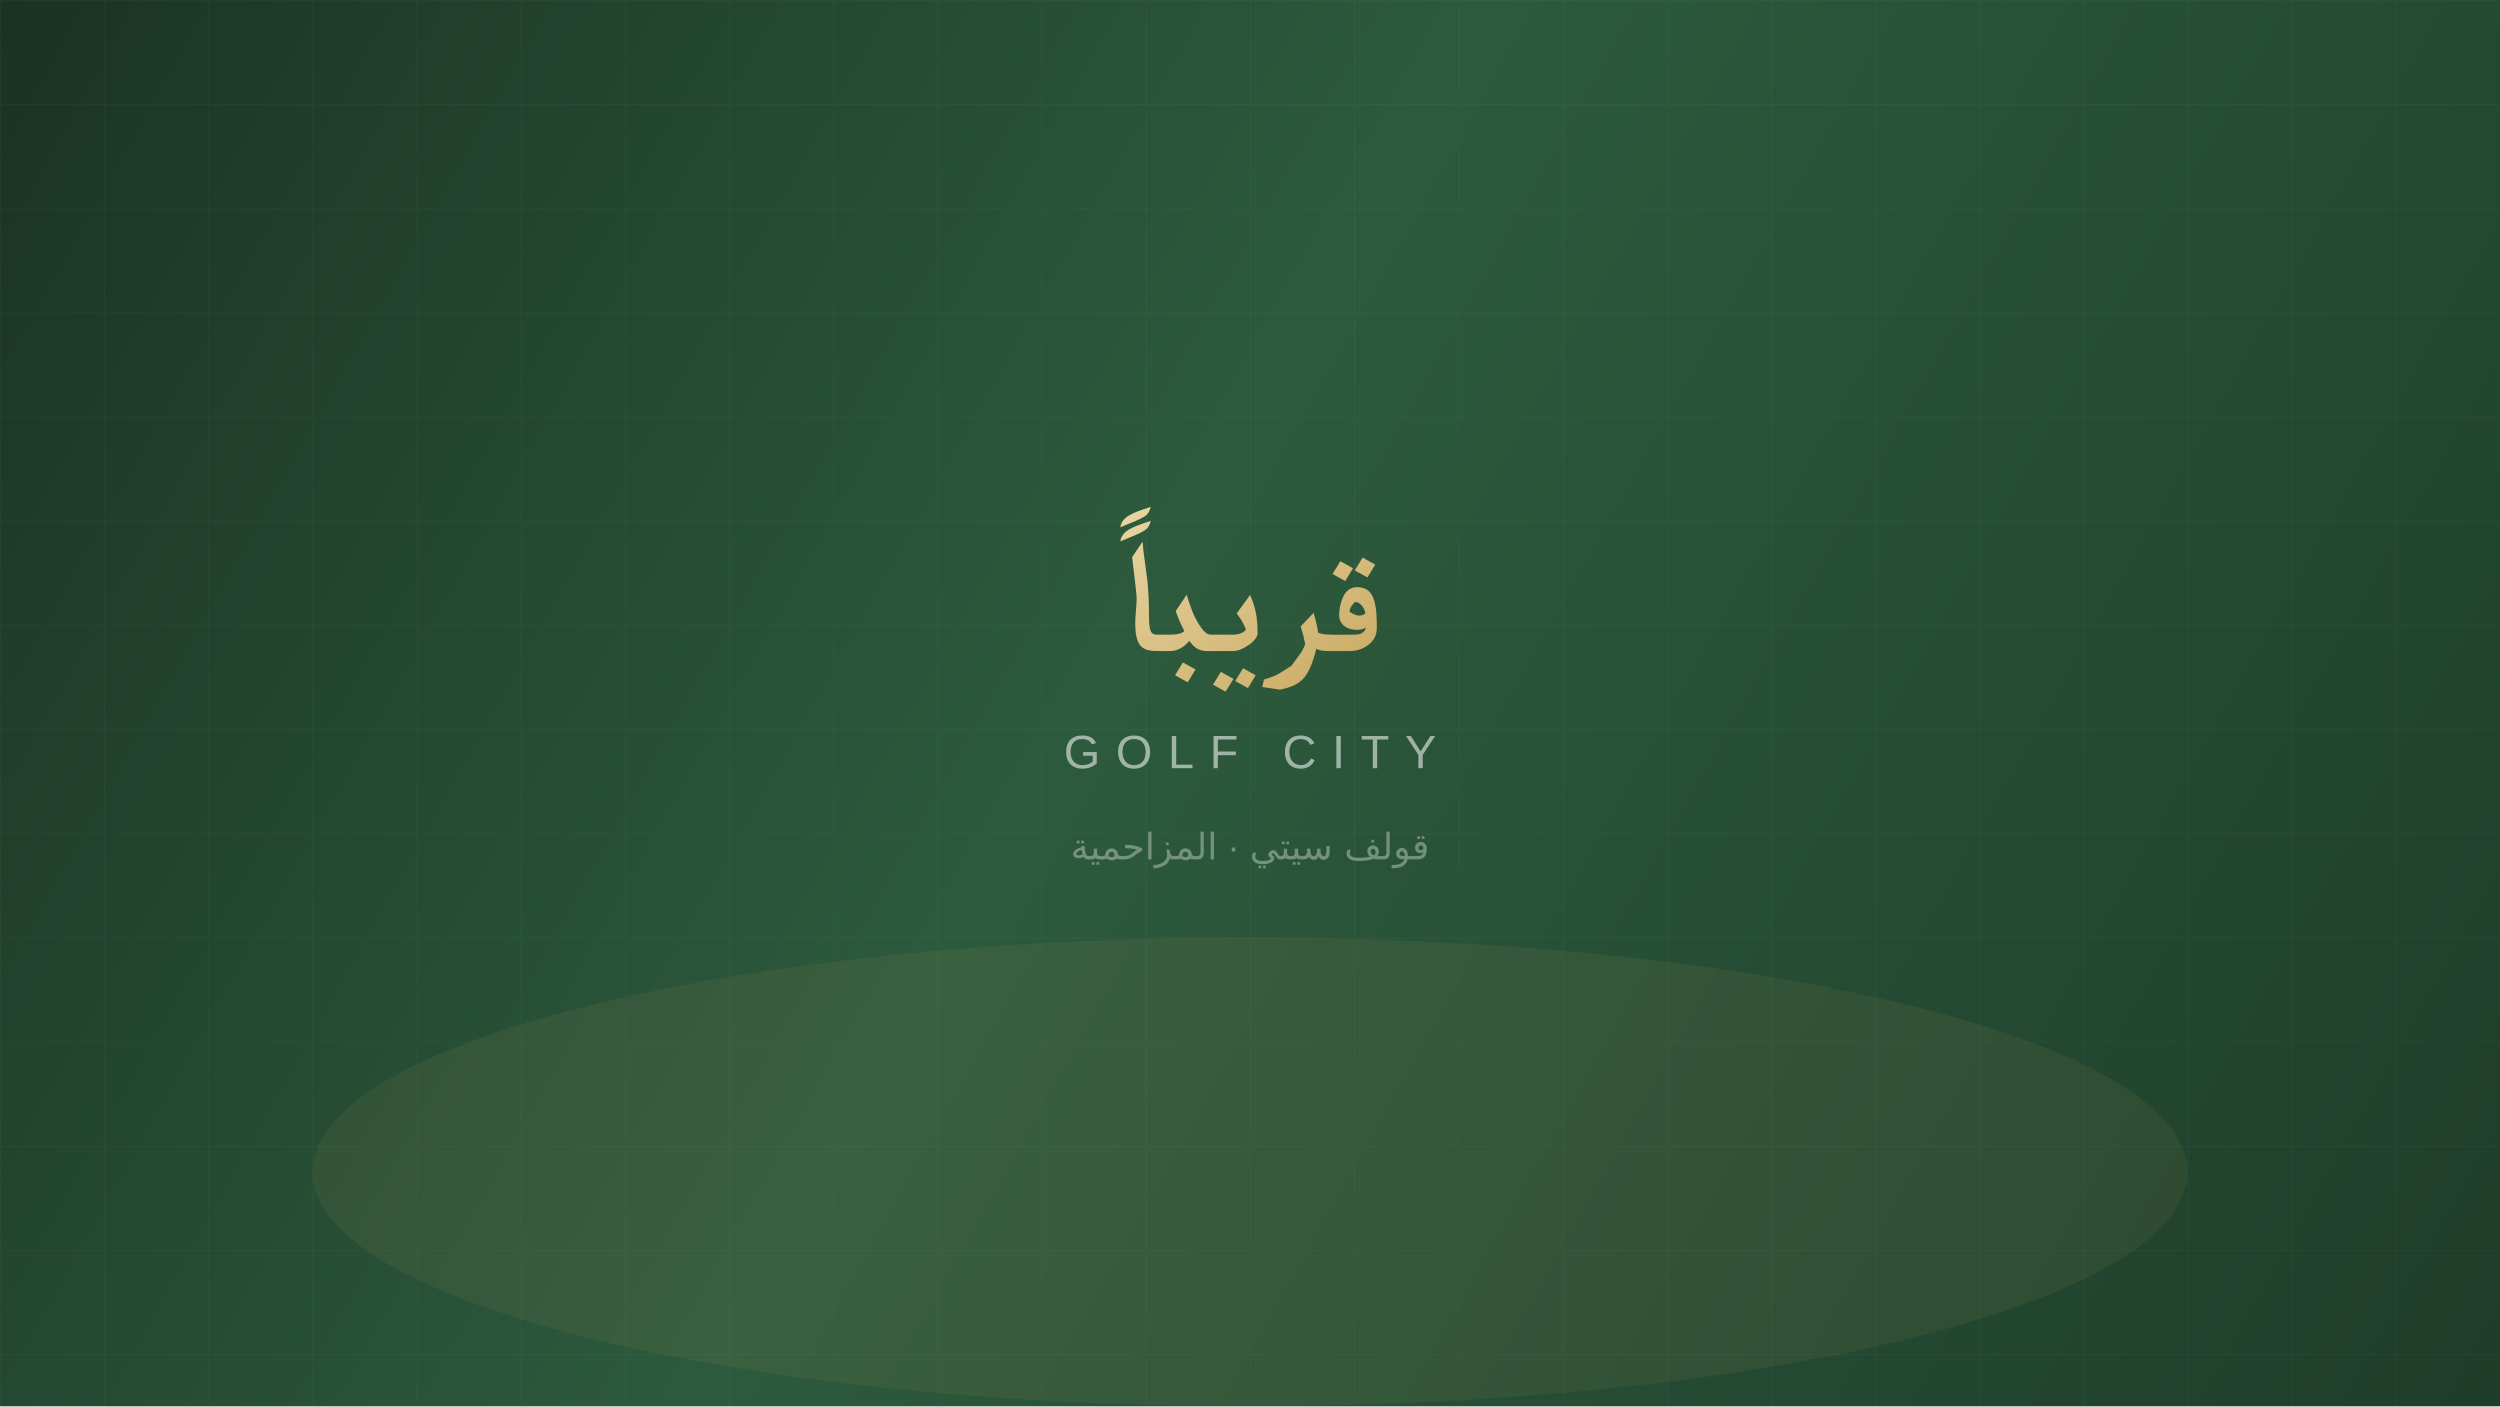
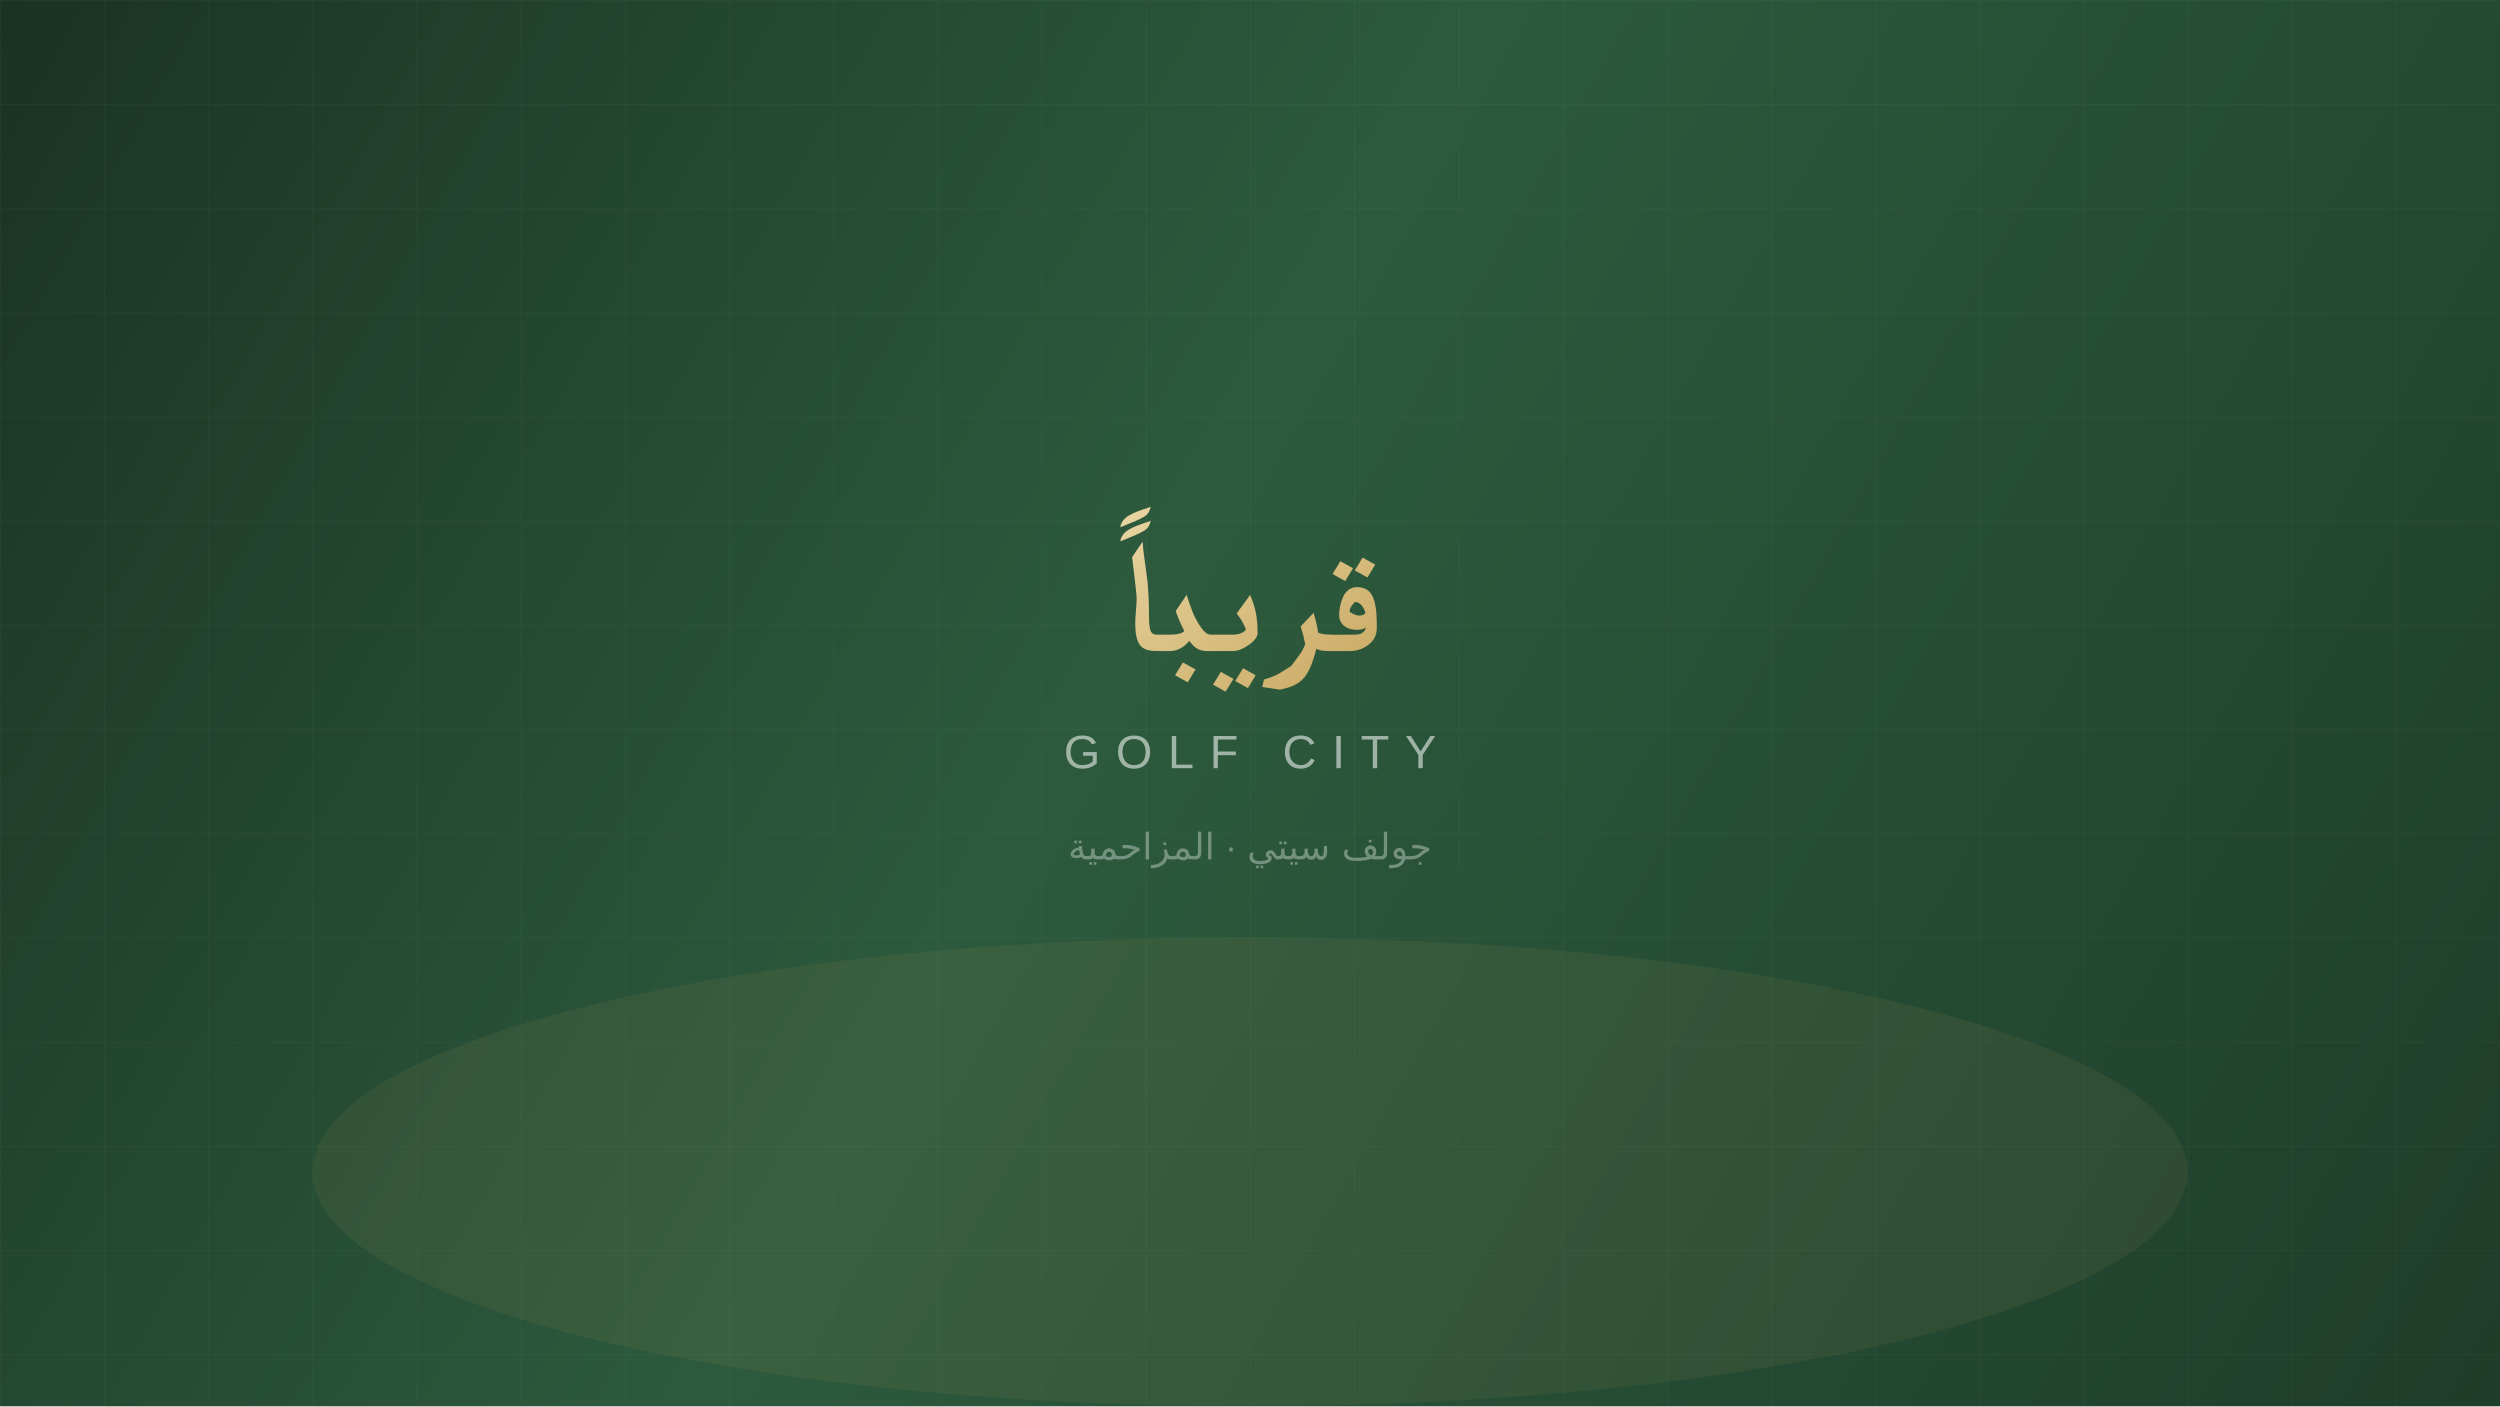
<svg xmlns="http://www.w3.org/2000/svg" width="1920" height="1080" viewBox="0 0 1920 1080" fill="none">
  <defs>
    <linearGradient id="bg" x1="0" y1="0" x2="1920" y2="1080" gradientUnits="userSpaceOnUse">
      <stop offset="0%" stop-color="#1A3324" />
      <stop offset="45%" stop-color="#2D5A3D" />
      <stop offset="100%" stop-color="#1E3D2A" />
    </linearGradient>
    <linearGradient id="gold" x1="0" y1="0" x2="1" y2="1">
      <stop offset="0%" stop-color="#E8D5A3" />
      <stop offset="100%" stop-color="#C9A962" />
    </linearGradient>
    <pattern id="grid" width="80" height="80" patternUnits="userSpaceOnUse">
      <path d="M 80 0 L 0 0 0 80" fill="none" stroke="#FFFFFF" stroke-opacity="0.04" stroke-width="1" />
    </pattern>
  </defs>
  <rect width="1920" height="1080" fill="url(#bg)" />
  <rect width="1920" height="1080" fill="url(#grid)" />
  <ellipse cx="960" cy="900" rx="720" ry="180" fill="#C9A962" fill-opacity="0.08" />
  <text x="960" y="500" text-anchor="middle" fill="url(#gold)" font-family="Georgia, serif" font-size="120" font-weight="700">قريباً</text>
  <text x="960" y="590" text-anchor="middle" fill="#FFFFFF" fill-opacity="0.55" font-family="Arial, sans-serif" font-size="36" letter-spacing="12">GOLF CITY</text>
-   <text x="960" y="660" text-anchor="middle" fill="#FFFFFF" fill-opacity="0.35" font-family="Arial, sans-serif" font-size="28">قولف سيتي · المزاحمية</text>
+   <text x="960" y="660" text-anchor="middle" fill="#FFFFFF" fill-opacity="0.35" font-family="Arial, sans-serif" font-size="28">جولف سيتي · المزاحمية</text>
</svg>
